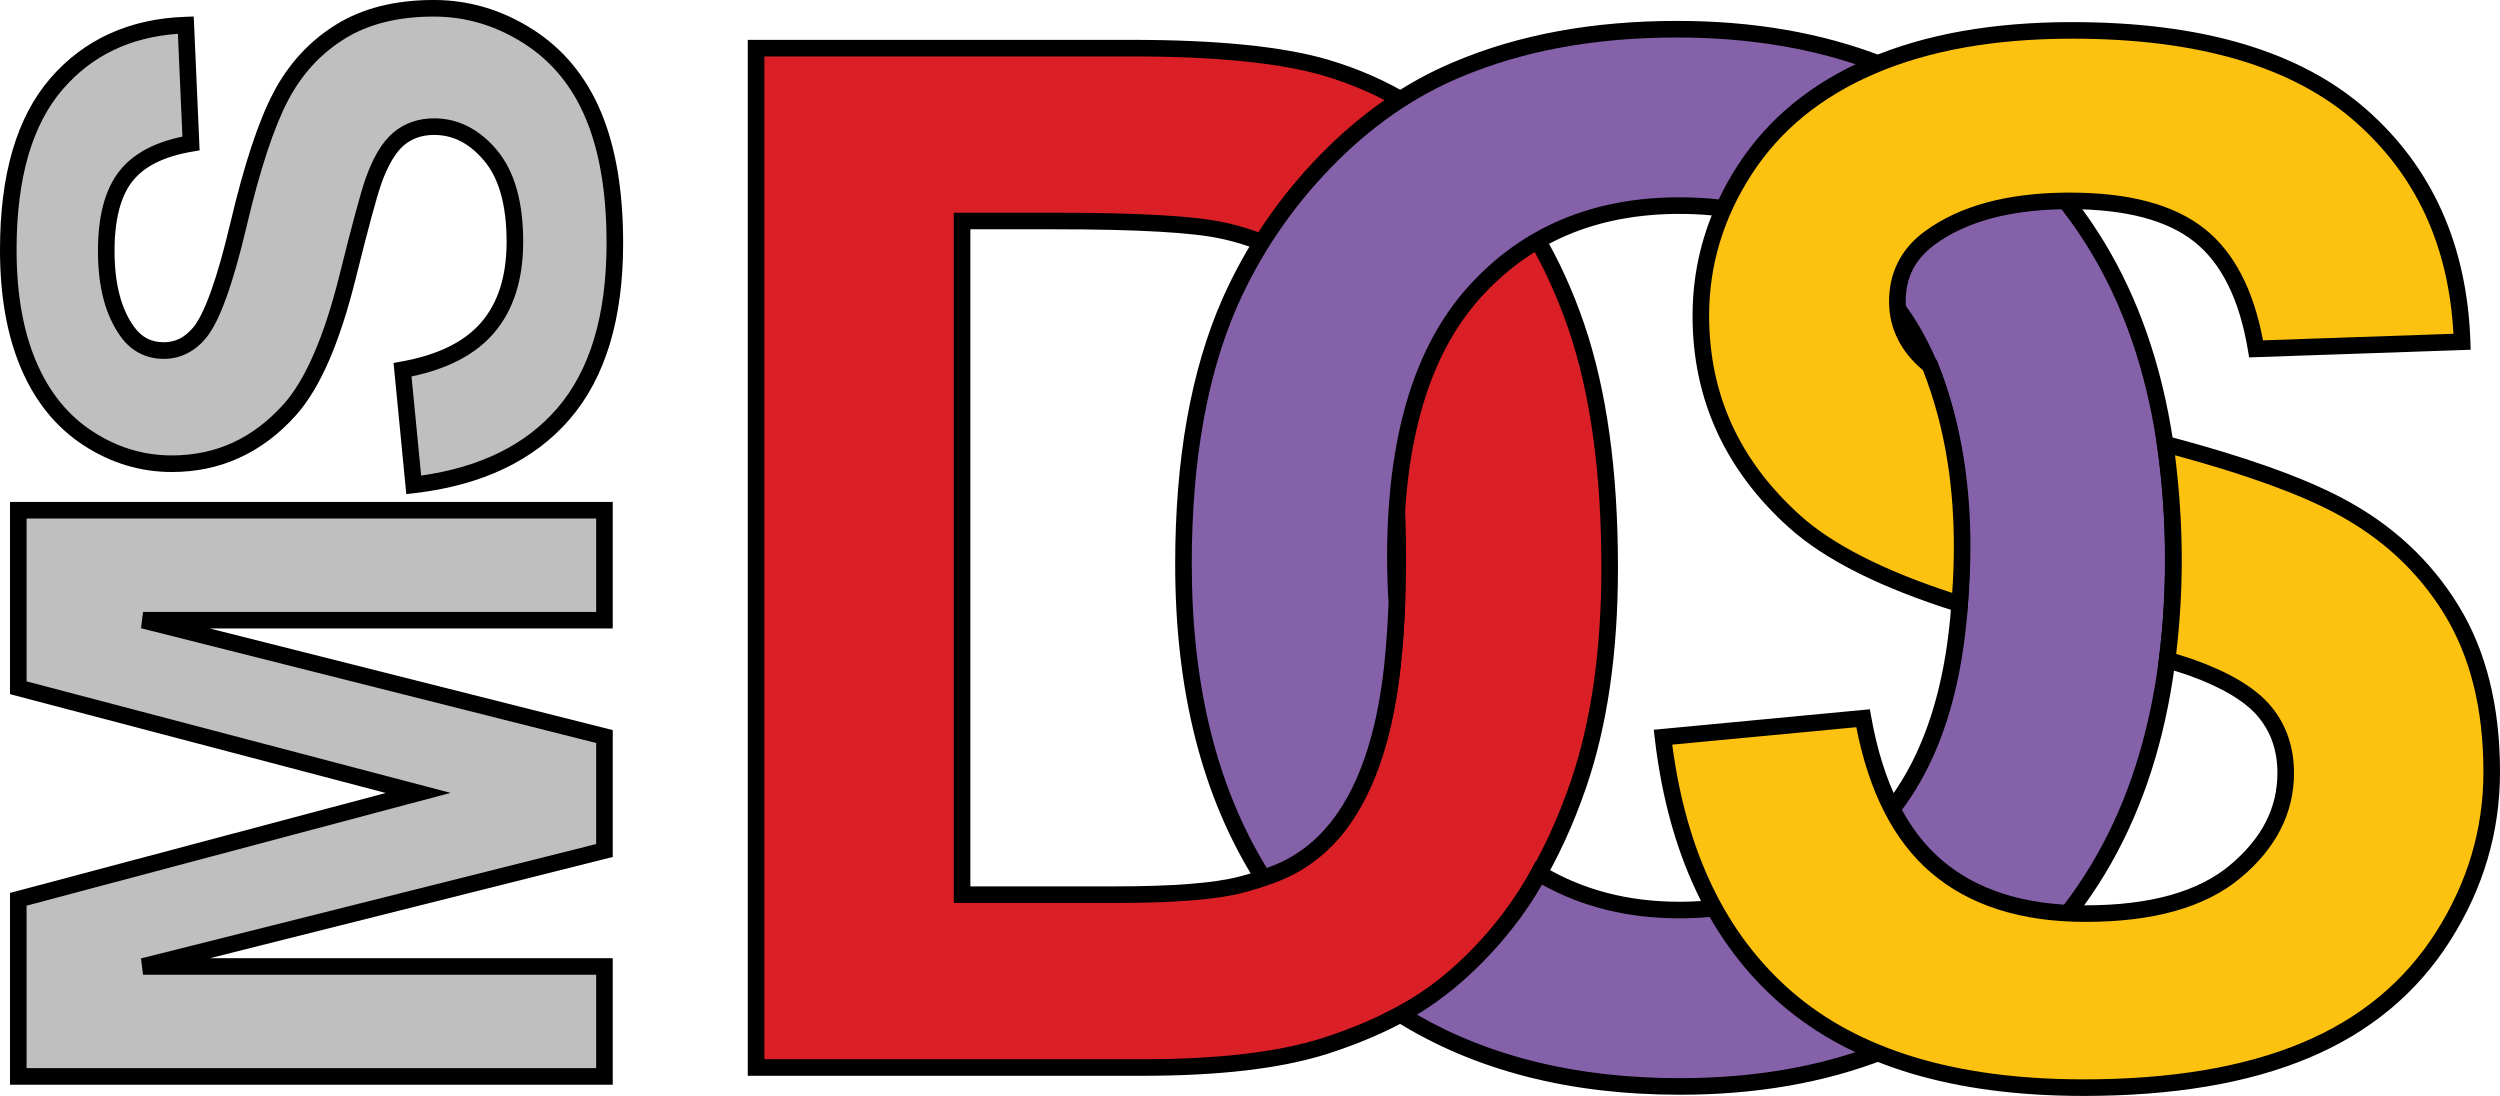
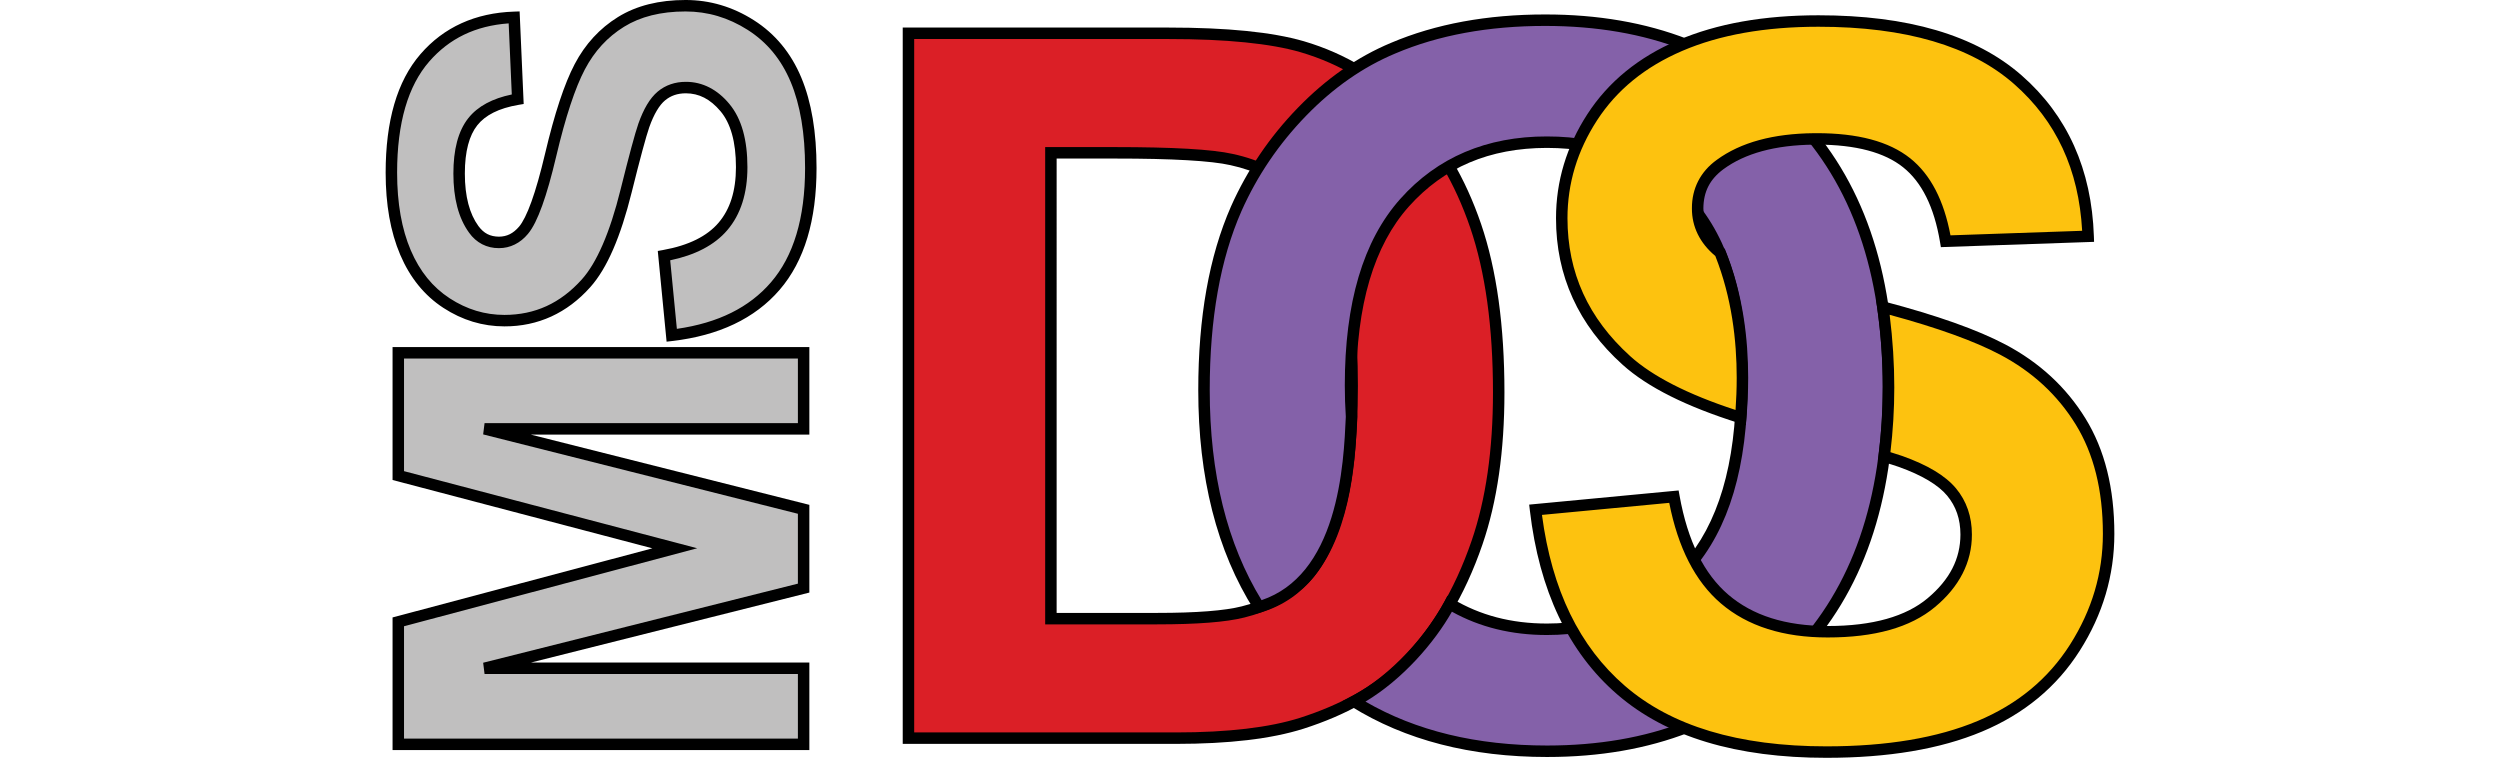
- <svg xmlns="http://www.w3.org/2000/svg" version="1.2" baseProfile="tiny" id="Layer_1" x="0px" y="0px" width="1249.503px" height="547.747px" viewBox="0 0 1249.503 547.747" xml:space="preserve">
+ <svg xmlns="http://www.w3.org/2000/svg" version="1.1" id="Layer_1" x="0px" y="0px" width="1807px" height="547.747px" viewBox="-278.749 0 1807 547.747" enable-background="new -278.749 0 1807 547.747" xml:space="preserve">
  <g>
    <g>
-       <path fill="#DB1F26" d="M377.885,24.065h187.801c42.346,0,74.632,3.245,96.857,9.727c29.846,8.812,55.42,24.455,76.713,46.922    c21.293,22.477,37.492,49.992,48.604,82.537c11.105,32.555,16.662,72.69,16.662,120.417c0,41.938-5.215,78.09-15.627,108.434    c-12.729,37.074-30.896,67.078-54.494,90.008c-17.824,17.383-41.891,30.938-72.209,40.664c-22.68,7.184-52.997,10.77-90.95,10.77    H377.885V24.065z M480.846,110.458v336.695h76.75c28.708,0,49.428-1.619,62.168-4.855c16.669-4.16,30.501-11.205,41.503-21.145    c10.994-9.939,19.963-26.295,26.914-49.066c6.943-22.772,10.42-53.812,10.42-93.105s-3.477-69.464-10.42-90.507    c-6.951-21.034-16.678-37.446-29.18-49.234c-12.5-11.789-28.355-19.768-47.57-23.928c-14.357-3.236-42.492-4.854-84.395-4.854    H480.846z" />
-       <path d="M373.742,537.683V24.065v-4.145h191.944c42.565,0.013,75.123,3.232,98.028,9.897l0,0    c30.508,8.999,56.78,25.067,78.548,48.046l0,0c21.735,22.941,38.24,51.015,49.517,84.048l0,0    c11.302,33.144,16.881,73.708,16.883,121.756l0,0c-0.002,42.276-5.25,78.874-15.852,109.777l0,0    c-12.894,37.563-31.387,68.182-55.52,91.628l0,0c-18.396,17.938-43.066,31.771-73.851,41.646l0,0    c-23.313,7.376-53.983,10.956-92.199,10.962l0,0H373.742L373.742,537.683z M382.026,529.401h189.215    c37.689,0.007,67.652-3.584,89.684-10.571l0,0c29.867-9.583,53.328-22.858,70.587-39.69l0,0    c23.058-22.408,40.899-51.8,53.464-88.383l0,0c10.224-29.787,15.403-65.492,15.401-107.087l0,0    c0.004-47.41-5.53-87.115-16.439-119.081l0,0c-10.947-32.057-26.841-59.015-47.689-81.027l0,0    c-20.819-21.954-45.697-37.173-74.867-45.795l0,0c-21.557-6.3-53.571-9.57-95.695-9.56l0,0h-183.66V529.401L382.026,529.401z     M476.702,451.294V110.458v-4.144h50.333c42.054,0.019,70.2,1.579,85.273,4.948l0,0c19.817,4.284,36.437,12.605,49.534,24.963l0,0    c13.125,12.377,23.164,29.44,30.271,50.949l0,0c7.166,21.763,10.618,52.259,10.629,91.807l0,0    c-0.006,39.541-3.474,70.908-10.6,94.313l0,0c-7.092,23.176-16.263,40.196-28.1,50.932l0,0    c-11.564,10.451-26.068,17.8-43.259,22.084l0,0c-13.426,3.393-34.304,4.972-63.189,4.984l0,0H476.702L476.702,451.294z     M484.986,443.01h72.608c28.533,0.013,49.093-1.646,61.165-4.732l0,0c16.132-4.031,29.29-10.773,39.729-20.199l0,0    c10.153-9.146,18.919-24.836,25.731-47.201l0,0c6.761-22.142,10.247-52.851,10.238-91.896l0,0    c0.013-39.043-3.491-68.889-10.211-89.209l0,0c-6.795-20.56-16.21-36.322-28.089-47.52l0,0    c-11.902-11.217-26.992-18.856-45.638-22.9l0,0c-13.608-3.094-41.731-4.771-83.484-4.751l0,0h-42.047L484.986,443.01    L484.986,443.01z M480.846,114.601v-4.142V114.601L480.846,114.601z" />
+       <path fill="#DB1F26" d="M377.885,24.065h187.801c42.347,0,74.632,3.245,96.857,9.727c29.846,8.812,55.42,24.455,76.713,46.922    c21.293,22.477,37.492,49.992,48.605,82.537c11.104,32.555,16.66,72.69,16.66,120.417c0,41.938-5.215,78.09-15.627,108.434    C776.166,429.176,758,459.18,734.402,482.11c-17.824,17.383-41.893,30.938-72.209,40.664c-22.682,7.184-52.998,10.77-90.951,10.77    H377.885V24.065z M480.846,110.458v336.695h76.75c28.708,0,49.428-1.619,62.168-4.855c16.669-4.16,30.501-11.205,41.503-21.145    c10.994-9.939,19.963-26.295,26.914-49.066c6.943-22.771,10.42-53.811,10.42-93.104c0-39.293-3.477-69.464-10.42-90.507    c-6.951-21.034-16.678-37.446-29.18-49.234c-12.5-11.789-28.355-19.768-47.571-23.928c-14.356-3.236-42.491-4.854-84.395-4.854    L480.846,110.458L480.846,110.458z" />
+       <path d="M373.742,537.682V24.065V19.92h191.943c42.565,0.013,75.123,3.232,98.029,9.897l0,0    c30.508,8.999,56.779,25.067,78.547,48.046l0,0c21.736,22.941,38.24,51.015,49.518,84.048l0,0    c11.303,33.144,16.881,73.708,16.883,121.755l0,0c-0.002,42.277-5.25,78.875-15.852,109.777l0,0    c-12.895,37.563-31.387,68.182-55.52,91.629l0,0c-18.396,17.938-43.066,31.77-73.852,41.645l0,0    c-23.313,7.377-53.983,10.957-92.199,10.963l0,0H373.742V537.682z M382.026,529.401h189.215    c37.688,0.008,67.651-3.584,89.684-10.57l0,0c29.867-9.584,53.328-22.859,70.586-39.691l0,0    c23.059-22.406,40.9-51.799,53.465-88.383l0,0c10.225-29.787,15.402-65.492,15.4-107.086l0,0    c0.004-47.411-5.529-87.115-16.439-119.082l0,0c-10.945-32.057-26.84-59.015-47.688-81.027l0,0    c-20.82-21.954-45.697-37.173-74.867-45.795l0,0c-21.557-6.3-53.572-9.57-95.696-9.56l0,0h-183.66L382.026,529.401    L382.026,529.401z M476.702,451.293V110.458v-4.144h50.333c42.054,0.019,70.2,1.579,85.272,4.948l0,0    c19.817,4.284,36.438,12.605,49.534,24.963l0,0c13.125,12.377,23.164,29.44,30.271,50.949l0,0    c7.166,21.763,10.617,52.259,10.629,91.807l0,0c-0.006,39.541-3.475,70.908-10.6,94.313l0,0    c-7.092,23.176-16.264,40.197-28.1,50.932l0,0c-11.564,10.451-26.068,17.801-43.259,22.084l0,0    c-13.426,3.395-34.305,4.973-63.189,4.984l0,0H476.702L476.702,451.293z M484.986,443.01h72.607    c28.533,0.014,49.094-1.646,61.165-4.732l0,0c16.131-4.031,29.29-10.773,39.729-20.199l0,0    c10.152-9.146,18.92-24.836,25.73-47.201l0,0c6.762-22.141,10.248-52.85,10.238-91.896l0,0    c0.014-39.043-3.49-68.889-10.211-89.209l0,0c-6.795-20.56-16.209-36.322-28.088-47.52l0,0    c-11.902-11.217-26.992-18.856-45.638-22.9l0,0c-13.608-3.094-41.731-4.771-83.484-4.751l0,0h-42.047L484.986,443.01    L484.986,443.01z M480.846,114.601v-4.142V114.601L480.846,114.601z" />
    </g>
  </g>
  <g>
    <g>
-       <path fill="#8461A9" d="M769.093,436.428c20.459,12.277,43.885,18.416,70.275,18.416c41.145,0,74.918-14.813,101.307-44.443    c26.387-29.625,39.59-74.078,39.59-133.344c0-58.563-12.852-102.249-38.535-131.068c-25.695-28.81-59.813-43.224-102.361-43.224    c-42.547,0-76.852,14.59-102.887,43.751c-26.045,29.161-39.063,73.143-39.063,131.938c0,7.828,0.246,15.4,0.734,22.717    c-1.523,32.752-4.482,119.342-66.846,137.545c-26.542-41.889-39.809-94.147-39.809-156.776c0-52.044,7.767-95.731,23.31-131.059    c11.593-26.018,27.423-49.373,47.484-70.056c20.064-20.673,42.033-36.012,65.924-46.007c31.77-13.48,68.418-20.221,109.934-20.221    c75.141,0,135.264,23.355,180.375,70.064c45.102,46.71,67.66,111.652,67.66,194.836c0,82.5-22.385,147.045-67.145,193.635    c-44.766,46.59-104.596,69.879-179.506,69.879c-54.563,0-101.082-11.998-139.559-35.996    C730.359,491.125,756.689,460.159,769.093,436.428z" />
-       <path d="M839.534,547.152c-55.157,0.007-102.519-12.149-141.75-36.624l0,0l-6.14-3.833l6.411-3.352    c29.329-15.266,55.413-45.856,67.367-68.834l0,0l2.034-3.894l3.767,2.26c19.782,11.862,42.391,17.817,68.146,17.826l0,0    c40.154-0.057,72.506-14.272,98.212-43.058l0,0c25.448-28.544,38.543-71.893,38.541-130.587l0,0    c0.004-58.002-12.754-100.593-37.484-128.312l0,0c-24.955-27.908-57.637-41.785-99.269-41.839l0,0    c-41.617,0.054-74.491,14.096-99.799,42.369l0,0c-25.096,28.068-38.013,70.948-38.01,129.177l0,0c0,7.74,0.243,15.221,0.726,22.44    l0,0l0.015,0.227l-0.011,0.243c-0.573,12.271-1.345,32.357-5.446,53.701l0,0c-4.117,21.347-11.518,44.068-25.778,61.694l0,0    c-9.497,11.737-22.152,21.145-38.598,25.933l0,0l-2.991,0.871l-1.667-2.631c-27.053-42.69-40.457-95.794-40.452-158.992l0,0    c0.002-52.452,7.815-96.704,23.667-132.746l0,0c11.789-26.456,27.906-50.233,48.295-71.254l0,0    c20.401-21.022,42.845-36.716,67.278-46.936l0,0c32.373-13.736,69.592-20.551,111.553-20.549l0,0    c75.971-0.043,137.443,23.741,183.354,71.328l0,0c46.002,47.62,68.847,113.818,68.823,197.712l0,0    c0.023,83.211-22.647,149.009-68.3,196.506l0,0c-45.527,47.434-106.645,71.152-182.296,71.151l0,0    C839.667,547.152,839.598,547.152,839.534,547.152L839.534,547.152z M839.534,538.868c74.078-0.043,132.553-22.901,176.519-68.607    l0,0c43.868-45.683,65.964-108.976,65.99-190.766l0,0c-0.026-82.473-22.298-146.158-66.498-191.957l0,0    C971.231,41.706,912.458,18.78,838.15,18.739l0,0c-41.072,0-77.148,6.666-108.335,19.899l0,0    c-23.33,9.762-44.824,24.747-64.549,45.069l0,0c-19.734,20.347-35.275,43.279-46.667,68.84l0,0    c-15.243,34.634-22.963,77.753-22.958,129.392l0,0c0.004,60.705,12.569,111.228,37.482,151.859l0,0    c13.268-4.514,23.452-12.346,31.506-22.256l0,0c8.63-10.638,14.709-23.713,18.96-37.377l0,0    c8.481-27.198,9.663-56.513,10.415-72.934l0,0c-0.483-7.347-0.729-14.94-0.729-22.779l0,0    c0.002-59.359,13.122-104.446,40.115-134.696l0,0c26.763-30.052,62.498-45.188,105.978-45.134l0,0    c43.464-0.054,79.017,14.898,105.454,44.611l0,0c26.634,29.917,39.581,74.7,39.583,133.824l0,0    c0,59.835-13.312,105.394-40.637,136.097l0,0c-27.071,30.476-62.267,45.887-104.4,45.832l0,0    c-25.451,0.009-48.433-5.599-68.675-16.851l0,0c-12.54,22.145-35.39,48.759-62.48,64.995l0,0    C744.739,528.239,788.419,538.862,839.534,538.868L839.534,538.868z" />
+       <path fill="#8461A9" d="M769.093,436.428c20.459,12.277,43.885,18.416,70.275,18.416c41.145,0,74.918-14.813,101.307-44.443    c26.387-29.625,39.59-74.078,39.59-133.344c0-58.563-12.852-102.249-38.535-131.068c-25.695-28.81-59.813-43.224-102.361-43.224    c-42.547,0-76.852,14.59-102.887,43.751c-26.045,29.161-39.063,73.143-39.063,131.938c0,7.828,0.246,15.4,0.734,22.717    c-1.523,32.752-4.482,119.342-66.848,137.545c-26.541-41.889-39.808-94.146-39.808-156.775c0-52.044,7.768-95.731,23.311-131.059    c11.593-26.018,27.421-49.373,47.484-70.056c20.064-20.673,42.033-36.012,65.924-46.007c31.77-13.48,68.418-20.221,109.934-20.221    c75.141,0,135.264,23.355,180.375,70.064c45.102,46.71,67.66,111.652,67.66,194.835c0,82.5-22.385,147.045-67.145,193.635    c-44.766,46.59-104.596,69.879-179.506,69.879c-54.564,0-101.082-11.998-139.561-35.996    C730.359,491.125,756.689,460.159,769.093,436.428z" />
+       <path d="M839.535,547.153c-55.158,0.006-102.52-12.15-141.75-36.625l0,0l-6.141-3.832l6.41-3.354    c29.33-15.266,55.414-45.855,67.367-68.834l0,0l2.035-3.893l3.766,2.26c19.783,11.861,42.393,17.816,68.146,17.826l0,0    c40.154-0.059,72.506-14.273,98.213-43.059l0,0c25.447-28.545,38.543-71.893,38.541-130.588l0,0    c0.004-58.001-12.754-100.592-37.484-128.311l0,0c-24.955-27.908-57.637-41.785-99.27-41.839l0,0    c-41.617,0.054-74.49,14.096-99.799,42.369l0,0c-25.096,28.068-38.014,70.948-38.01,129.178l0,0    c0,7.739,0.242,15.221,0.727,22.439l0,0l0.014,0.227l-0.01,0.243c-0.574,12.271-1.346,32.356-5.447,53.7l0,0    c-4.117,21.348-11.518,44.068-25.777,61.695l0,0c-9.496,11.736-22.152,21.145-38.598,25.932l0,0l-2.992,0.871l-1.666-2.631    c-27.053-42.689-40.457-95.793-40.453-158.991l0,0c0.003-52.452,7.815-96.704,23.668-132.746l0,0    c11.789-26.456,27.906-50.233,48.294-71.254l0,0c20.4-21.022,42.846-36.716,67.277-46.936l0,0    C758.97,17.265,796.189,10.45,838.15,10.452l0,0c75.973-0.043,137.443,23.741,183.355,71.328l0,0    c46.002,47.62,68.846,113.818,68.822,197.713l0,0c0.023,83.211-22.646,149.008-68.301,196.506l0,0    c-45.525,47.434-106.645,71.152-182.295,71.15l0,0C839.667,547.153,839.597,547.153,839.535,547.153L839.535,547.153z     M839.535,538.868c74.078-0.043,132.553-22.9,176.518-68.607l0,0c43.869-45.682,65.965-108.975,65.99-190.766l0,0    c-0.025-82.473-22.297-146.158-66.498-191.957l0,0C971.23,41.706,912.458,18.78,838.15,18.739l0,0    c-41.072,0-77.148,6.666-108.336,19.899l0,0c-23.328,9.762-44.822,24.747-64.549,45.069l0,0    c-19.732,20.347-35.273,43.279-46.667,68.84l0,0c-15.243,34.634-22.963,77.753-22.958,129.392l0,0    c0.004,60.704,12.569,111.228,37.482,151.858l0,0c13.268-4.514,23.453-12.346,31.506-22.256l0,0    c8.631-10.637,14.709-23.713,18.961-37.377l0,0c8.48-27.197,9.662-56.512,10.414-72.934l0,0    c-0.482-7.348-0.729-14.939-0.729-22.779l0,0c0.002-59.359,13.121-104.446,40.115-134.696l0,0    c26.764-30.052,62.498-45.188,105.979-45.134l0,0c43.463-0.054,79.016,14.898,105.453,44.611l0,0    c26.635,29.917,39.58,74.7,39.584,133.824l0,0c0,59.834-13.313,105.395-40.639,136.098l0,0    c-27.07,30.475-62.266,45.887-104.398,45.832l0,0c-25.451,0.008-48.434-5.6-68.676-16.852l0,0    c-12.541,22.145-35.391,48.758-62.48,64.994l0,0C744.74,528.239,788.419,538.862,839.535,538.868L839.535,538.868z" />
    </g>
  </g>
  <g>
    <g>
-       <path fill="#FDC20F" d="M979.435,301.87c-37.617-11.826-65.129-25.586-82.539-41.27c-31.213-28.117-46.813-62.391-46.813-102.832    c0-26.027,7.342-50.371,22.023-73.032c14.684-22.652,35.838-39.914,63.473-51.767c27.627-11.853,60.984-17.779,100.066-17.779    c63.814,0,111.848,14.136,144.105,42.41c32.248,28.274,49.188,66.015,50.813,113.215l-102.959,3.551    c-4.383-26.277-13.785-45.175-28.209-56.695c-14.426-11.511-36.059-17.271-64.896-17.271c-0.691,0-1.379,0.004-2.063,0.01    c-28.787,0.28-51.408,6.443-67.854,18.482c-10.855,7.915-16.273,18.491-16.273,31.75c0,12.103,5.086,22.458,15.266,31.056    c0.309,0.261,0.627,0.521,0.957,0.782C981.746,225.39,982.158,269.471,979.435,301.87z M1082.177,221.946    c37.871,9.975,66.764,20.219,86.666,30.73c23.945,12.648,42.678,29.948,56.213,51.877c13.535,21.941,20.305,49.041,20.305,81.309    c0,29.254-8.109,56.648-24.326,82.186c-16.217,25.539-39.154,44.51-68.807,56.926c-29.652,12.418-66.598,18.633-110.848,18.633    c-64.406,0-113.863-14.914-148.377-44.74c-34.523-29.828-55.143-73.301-61.854-130.412l100.002-9.47    c6.02,33.591,18.232,58.259,36.65,74.015c18.416,15.754,43.26,23.623,74.529,23.623c33.119,0,58.082-7.008,74.873-21.043    c16.791-14.027,25.193-30.43,25.193-49.207c0-12.057-3.531-22.311-10.576-30.779c-7.055-8.461-19.361-15.818-36.928-22.088    c-2.98-1.037-6.902-2.271-11.771-3.709C1087.466,295.559,1087.566,260.942,1082.177,221.946z" />
-       <path d="M890.295,502c-35.457-30.613-56.49-75.247-63.261-133.064l0,0l-0.493-4.206L934.556,354.5l0.672,3.753    c5.921,33.014,17.813,56.676,35.267,71.597l0,0c17.509,14.969,41.229,22.613,71.836,22.629l0,0    c32.574,0.007,56.508-6.921,72.217-20.079l0,0c16.084-13.513,23.657-28.538,23.708-46.026l0,0    c-0.024-11.261-3.217-20.4-9.615-28.129l0,0c-6.262-7.559-17.946-14.725-35.107-20.829l0,0c-2.881-1-6.755-2.222-11.583-3.649l0,0    l-3.381-0.997l0.444-3.494c2.056-16.212,3.148-32.492,3.148-49.296l0,0c0-18.334-1.303-37.296-4.089-57.466l0,0l4.104-0.566    l-4.104,0.566l-0.85-6.155l6.008,1.582c38.05,10.03,67.167,20.32,87.545,31.074l0,0c24.538,12.952,43.887,30.801,57.805,53.365    l0,0c14.021,22.726,20.927,50.651,20.922,83.483l0,0c0.011,30.022-8.363,58.273-24.972,84.406l0,0    c-16.658,26.261-40.366,45.838-70.703,58.525l0,0c-30.337,12.698-67.815,18.95-112.448,18.955l0,0    C976.374,547.751,925.816,532.689,890.295,502L890.295,502z M895.711,495.729c33.505,28.966,81.861,43.728,145.668,43.734l0,0    c43.867,0.002,80.279-6.175,109.247-18.312l0,0c28.967-12.145,51.135-30.509,66.911-55.325l0,0    c15.824-24.943,23.67-51.48,23.681-79.966l0,0c-0.007-31.702-6.64-57.977-19.688-79.133l0,0    c-13.153-21.297-31.271-38.045-54.622-50.39l0,0c-18.39-9.72-45.057-19.375-79.818-28.794l0,0    c2.278,18.247,3.355,35.592,3.355,52.434l0,0c0,15.957-0.966,31.462-2.787,46.851l0,0c3.396,1.031,6.26,1.95,8.626,2.772l0,0    c17.94,6.426,30.87,13.976,38.721,23.341l0,0c7.688,9.207,11.559,20.573,11.534,33.431l0,0    c0.049,20.063-9.183,37.842-26.68,52.383l0,0c-17.873,14.913-43.866,22.002-77.529,22.006l0,0    c-31.934,0.019-57.901-8.078-77.222-24.617l0,0c-18.668-15.977-30.981-40.381-37.332-72.681l0,0l-91.989,8.711    C842.934,426.481,862.96,467.414,895.711,495.729L895.711,495.729z M978.193,305.821c-37.939-11.943-65.929-25.83-84.07-42.143    l0,0c-31.979-28.735-48.234-64.389-48.181-105.91l0,0c-0.014-26.81,7.604-52.025,22.688-75.286l0,0    c15.146-23.385,37.05-41.209,65.315-53.319l0,0c28.284-12.134,62.205-18.115,101.699-18.117l0,0    c64.383,0.002,113.507,14.247,146.837,43.439l0,0c33.131,28.99,50.613,68.088,52.222,116.186l0,0l0.142,4.14l-110.729,3.819    l-0.598-3.582c-4.287-25.69-13.363-43.495-26.705-54.14l0,0c-13.322-10.663-33.992-16.378-62.313-16.367l0,0    c-0.677,0-1.35,0.004-2.022,0.011l0,0c-28.241,0.272-49.949,6.326-65.453,17.685l0,0c-9.912,7.334-14.487,16.287-14.572,28.403    l0,0c0.056,10.911,4.372,19.854,13.798,27.895l0,0c0.271,0.228,0.556,0.46,0.854,0.697l0,0l0.862,0.684l0.41,1.022    c12.782,31.87,16.448,64.238,16.45,92.105l0,0c0,10.437-0.518,20.247-1.264,29.171l0,0l-0.431,5.159L978.193,305.821    L978.193,305.821z M979.434,301.869l1.243-3.951L979.434,301.869L979.434,301.869z M937.213,36.774    c-27.005,11.596-47.409,28.294-61.632,50.212l0,0c-14.278,22.064-21.345,45.537-21.356,70.781l0,0    c0.051,39.362,14.995,72.254,45.442,99.754l0,0c15.929,14.377,41.301,27.457,76.038,38.804l0,0    c0.509-7.292,0.836-15.098,0.836-23.282l0,0c0.003-26.853-3.514-57.78-15.458-88.029l0,0c-0.061-0.05-0.121-0.101-0.181-0.151l0,0    c-10.937-9.158-16.791-20.924-16.735-34.222l0,0c-0.084-14.399,6.177-26.6,17.968-35.091l0,0    c17.394-12.723,40.929-18.995,70.261-19.281l0,0c0.695-0.007,1.396-0.011,2.103-0.011l0,0    c29.354,0.011,51.949,5.817,67.481,18.177l0,0c14.807,11.837,24.348,30.604,29.073,55.668l0,0l95.183-3.283    c-2.451-44.339-18.79-79.374-49.216-106.105l0,0c-31.184-27.356-78.129-41.384-141.376-41.382l0,0c-0.009,0-0.012,0-0.021,0l0,0    C996.967,19.333,964.175,25.205,937.213,36.774L937.213,36.774z" />
+       <path fill="#FDC20F" d="M979.435,301.87c-37.617-11.826-65.129-25.586-82.539-41.27c-31.213-28.117-46.813-62.391-46.813-102.832    c0-26.027,7.342-50.371,22.021-73.032c14.686-22.652,35.84-39.914,63.475-51.767c27.627-11.853,60.982-17.779,100.064-17.779    c63.814,0,111.85,14.136,144.105,42.41c32.248,28.274,49.188,66.015,50.813,113.215l-102.959,3.551    c-4.383-26.277-13.783-45.175-28.209-56.695c-14.426-11.511-36.059-17.271-64.895-17.271c-0.691,0-1.379,0.004-2.064,0.01    c-28.785,0.28-51.406,6.443-67.854,18.482c-10.855,7.915-16.273,18.491-16.273,31.75c0,12.103,5.086,22.458,15.268,31.056    c0.309,0.261,0.627,0.521,0.957,0.782C981.746,225.39,982.158,269.471,979.435,301.87z M1082.177,221.946    c37.871,9.975,66.764,20.219,86.666,30.73c23.945,12.648,42.678,29.948,56.213,51.877c13.535,21.941,20.305,49.041,20.305,81.309    c0,29.254-8.109,56.648-24.326,82.186c-16.217,25.539-39.154,44.51-68.807,56.926c-29.652,12.418-66.598,18.635-110.848,18.635    c-64.406,0-113.863-14.914-148.377-44.74c-34.523-29.828-55.143-73.301-61.855-130.412l100.004-9.471    c6.02,33.592,18.23,58.26,36.648,74.016c18.416,15.754,43.26,23.623,74.529,23.623c33.119,0,58.082-7.008,74.873-21.043    c16.791-14.027,25.193-30.43,25.193-49.207c0-12.057-3.531-22.313-10.576-30.779c-7.055-8.461-19.361-15.818-36.928-22.088    c-2.98-1.037-6.902-2.271-11.771-3.709C1087.466,295.559,1087.566,260.942,1082.177,221.946z" />
+       <path d="M890.294,502c-35.457-30.613-56.49-75.248-63.26-133.064l0,0l-0.494-4.205l108.016-10.23l0.672,3.752    c5.922,33.014,17.813,56.676,35.268,71.598l0,0c17.508,14.969,41.229,22.613,71.836,22.629l0,0    c32.574,0.008,56.508-6.922,72.217-20.078l0,0c16.084-13.514,23.656-28.539,23.707-46.027l0,0    c-0.023-11.26-3.217-20.4-9.615-28.129l0,0c-6.262-7.559-17.945-14.725-35.105-20.828l0,0c-2.881-1-6.756-2.223-11.584-3.65l0,0    l-3.381-0.996l0.443-3.494c2.057-16.211,3.148-32.492,3.148-49.296l0,0c0-18.334-1.303-37.296-4.088-57.466l0,0l4.104-0.566    l-4.104,0.566l-0.852-6.155l6.01,1.582c38.049,10.03,67.166,20.32,87.545,31.074l0,0c24.537,12.952,43.887,30.801,57.805,53.364    l0,0c14.021,22.727,20.926,50.652,20.922,83.484l0,0c0.01,30.021-8.363,58.271-24.973,84.404l0,0    c-16.658,26.262-40.365,45.84-70.703,58.525l0,0c-30.336,12.699-67.814,18.951-112.447,18.955l0,0    C976.375,547.75,925.816,532.69,890.294,502L890.294,502z M895.71,495.729c33.506,28.967,81.861,43.729,145.668,43.734l0,0    c43.867,0.002,80.279-6.176,109.248-18.313l0,0c28.967-12.145,51.135-30.51,66.91-55.324l0,0    c15.824-24.943,23.67-51.48,23.682-79.967l0,0c-0.008-31.701-6.641-57.977-19.688-79.133l0,0    c-13.154-21.297-31.271-38.045-54.623-50.39l0,0c-18.391-9.72-45.057-19.375-79.818-28.794l0,0    c2.279,18.247,3.355,35.592,3.355,52.434l0,0c0,15.957-0.965,31.463-2.787,46.852l0,0c3.396,1.031,6.26,1.949,8.627,2.771l0,0    c17.939,6.426,30.869,13.977,38.721,23.342l0,0c7.688,9.207,11.559,20.572,11.533,33.43l0,0    c0.049,20.063-9.182,37.842-26.68,52.383l0,0c-17.873,14.914-43.865,22.002-77.529,22.006l0,0    c-31.934,0.02-57.9-8.078-77.223-24.617l0,0c-18.668-15.977-30.98-40.381-37.33-72.68l0,0l-91.99,8.711    C842.933,426.481,862.96,467.415,895.71,495.729L895.71,495.729z M978.193,305.821c-37.939-11.943-65.93-25.83-84.07-42.143l0,0    c-31.979-28.735-48.234-64.389-48.18-105.91l0,0c-0.016-26.81,7.604-52.025,22.688-75.286l0,0    c15.146-23.385,37.049-41.209,65.314-53.319l0,0c28.283-12.134,62.205-18.115,101.699-18.117l0,0    c64.383,0.002,113.508,14.247,146.838,43.439l0,0c33.131,28.99,50.611,68.088,52.221,116.186l0,0l0.143,4.14l-110.729,3.819    l-0.6-3.582c-4.285-25.69-13.361-43.495-26.703-54.14l0,0c-13.322-10.663-33.992-16.378-62.314-16.367l0,0    c-0.676,0-1.35,0.004-2.021,0.011l0,0c-28.24,0.272-49.949,6.326-65.453,17.685l0,0c-9.912,7.334-14.486,16.287-14.572,28.403l0,0    c0.057,10.911,4.373,19.854,13.799,27.895l0,0c0.271,0.228,0.555,0.46,0.854,0.697l0,0l0.861,0.684l0.41,1.022    c12.783,31.87,16.449,64.238,16.451,92.105l0,0c0,10.437-0.52,20.247-1.264,29.17l0,0l-0.432,5.16L978.193,305.821    L978.193,305.821z M979.433,301.87l1.244-3.951L979.433,301.87L979.433,301.87z M937.212,36.774    c-27.004,11.596-47.408,28.294-61.631,50.212l0,0c-14.279,22.064-21.346,45.537-21.357,70.781l0,0    c0.053,39.362,14.996,72.254,45.443,99.754l0,0c15.928,14.377,41.301,27.457,76.037,38.804l0,0    c0.51-7.291,0.836-15.098,0.836-23.282l0,0c0.004-26.853-3.514-57.78-15.457-88.029l0,0c-0.063-0.05-0.121-0.101-0.182-0.151l0,0    c-10.938-9.158-16.791-20.924-16.734-34.222l0,0c-0.084-14.399,6.176-26.6,17.967-35.091l0,0    c17.395-12.723,40.93-18.995,70.262-19.281l0,0c0.695-0.007,1.396-0.011,2.104-0.011l0,0c29.354,0.011,51.949,5.817,67.48,18.177    l0,0c14.807,11.837,24.348,30.604,29.072,55.668l0,0l95.184-3.283c-2.451-44.339-18.789-79.374-49.217-106.105l0,0    c-31.184-27.356-78.129-41.384-141.375-41.382l0,0c-0.01,0-0.012,0-0.021,0l0,0C996.966,19.333,964.175,25.205,937.212,36.774    L937.212,36.774z" />
    </g>
  </g>
  <g>
    <path fill="#8461A9" d="M698.208,301.772" />
    <path d="M698.208,301.772" />
  </g>
  <g>
    <g>
-       <path fill="#C0BFBF" d="M302.11,537.997H9.138v-88.531l199.844-53.157L9.138,343.749v-88.73H302.11v54.957H71.489l230.621,58.154    v56.955L71.489,483.04H302.11V537.997z" />
-       <path d="M4.996,542.138V446.28l187.788-49.949L4.996,346.941v-96.065h301.256v63.239H104.853l201.399,50.788v63.409    l-201.285,50.585h201.285v59.1v4.142H4.996L4.996,542.138z M302.109,537.997v-4.143V537.997L302.109,537.997z M13.28,340.552    l211.907,55.729L13.28,452.647v81.207h284.688v-46.673H71.49l-1.011-8.159l227.488-57.169v-50.498L70.477,313.99l1.013-8.157    l226.478-0.002v-46.672H13.28V340.552L13.28,340.552z" />
+       <path fill="#C0BFBF" d="M302.11,537.997H9.138v-88.531l199.844-53.156L9.138,343.749v-88.729H302.11v54.956H71.489l230.621,58.154    v56.955L71.489,483.04H302.11V537.997z" />
+       <path d="M4.996,542.137V446.28l187.788-49.949L4.996,346.942v-96.066h301.256v63.24H104.853l201.399,50.787v63.408    l-201.285,50.586h201.285v59.1v4.143H4.996V542.137z M302.109,537.997v-4.143V537.997L302.109,537.997z M13.28,340.551    l211.907,55.73L13.28,452.647v81.207h284.688V487.18H71.49l-1.011-8.158l227.488-57.17v-50.496l-227.49-57.365l1.013-8.158    l226.478-0.002v-46.671H13.28V340.551L13.28,340.551z" />
    </g>
    <g>
      <path fill="#C0BFBF" d="M206.784,242.356l-5.596-57.555c19.319-3.463,33.508-10.492,42.567-21.083    c9.062-10.592,13.589-24.88,13.589-42.867c0-19.051-4.028-33.405-12.091-43.066c-8.059-9.658-17.486-14.489-28.278-14.489    c-6.926,0-12.821,2.033-17.686,6.095c-4.862,4.066-9.093,11.16-12.69,21.284c-2.398,6.929-6.66,22.716-12.79,47.363    c-7.859,31.71-17.518,53.958-28.977,66.748c-16.119,17.986-35.772,26.979-58.954,26.979c-14.92,0-28.877-4.228-41.868-12.69    c-12.99-8.459-22.882-20.649-29.677-36.572c-6.795-15.918-10.192-35.138-10.192-57.655c0-36.771,8.063-64.45,24.181-83.036    c16.122-18.585,37.639-28.343,64.55-29.277l2.598,59.154c-15.054,2.532-25.88,7.962-32.475,16.287    c-6.595,8.328-9.892,20.818-9.892,37.471c0,17.187,3.531,30.645,10.591,40.368c4.531,6.264,10.592,9.393,18.186,9.393    c6.929,0,12.859-2.929,17.786-8.793c6.264-7.459,12.79-25.58,19.585-54.357c6.794-28.778,13.823-50.061,21.083-63.851    c7.263-13.789,17.187-24.581,29.777-32.375c12.59-7.794,28.146-11.691,46.664-11.691c16.787,0,32.509,4.665,47.163,13.989    c14.658,9.327,25.549,22.517,32.675,39.569c7.125,17.056,10.691,38.305,10.691,63.75c0,37.04-8.559,65.483-25.68,85.333    C264.508,226.638,239.559,238.494,206.784,242.356z" />
      <path d="M196.695,181.397l3.762-0.674c18.741-3.362,31.924-10.073,40.149-19.699l0,0c8.276-9.686,12.579-22.849,12.595-40.174l0,0    c0.004-18.507-3.942-31.833-11.13-40.411l0,0c-7.544-8.95-15.593-12.952-25.097-13.001l0,0    c-6.126,0.024-10.905,1.717-15.029,5.131l0,0c-3.961,3.27-8.002,9.741-11.432,19.459l0,0c-2.289,6.596-6.574,22.423-12.686,47.005    l0,0c-7.968,32.037-17.671,54.787-29.912,68.516l0,0c-16.734,18.753-37.77,28.41-62.039,28.357l0,0    c-15.706,0.012-30.539-4.494-44.128-13.36l0,0c-13.725-8.926-24.175-21.865-31.226-38.417l0,0    C3.452,167.556,0,147.777-0.002,124.848l0,0c0.004-37.333,8.167-66.088,25.195-85.75l0,0C42.023,19.627,64.909,9.311,92.727,8.395    l0,0l4.102-0.141l2.938,66.912l-3.61,0.608c-14.462,2.438-24.191,7.532-29.916,14.773l0,0c-5.754,7.221-9.008,18.759-8.996,34.899    l0,0c-0.004,16.646,3.432,29.185,9.805,37.94l0,0c3.955,5.321,8.389,7.594,14.829,7.68l0,0c5.727-0.058,10.243-2.209,14.614-7.315    l0,0c2.563-3.01,5.71-9.098,8.868-17.925l0,0c3.184-8.835,6.485-20.433,9.858-34.721l0,0c6.848-28.963,13.905-50.47,21.45-64.83    l0,0c7.563-14.378,18.038-25.789,31.26-33.965l0,0c13.378-8.284,29.761-12.317,48.845-12.313l0,0    c17.558-0.01,34.137,4.92,49.388,14.637l0,0c15.378,9.77,26.875,23.73,34.272,41.468l0,0    c7.405,17.736,11.007,39.518,11.011,65.346l0,0c0.004,37.639-8.704,67.18-26.685,88.037l0,0    c-17.9,20.79-44.013,33.061-77.493,36.983l0,0l-4.199,0.494L196.695,181.397L196.695,181.397z M206.785,242.356l4.121-0.401    L206.785,242.356L206.785,242.356z M210.491,237.695c29.96-4.279,52.383-15.527,67.996-33.619l0,0    c16.259-18.843,24.668-46.186,24.674-82.627l0,0c0.004-25.062-3.526-45.78-10.372-62.154l0,0    c-6.854-16.366-17.141-28.787-31.076-37.671l0,0c-14.057-8.93-28.922-13.329-44.94-13.341l0,0    c-17.95,0.006-32.678,3.766-44.482,11.071l0,0c-11.957,7.411-21.331,17.585-28.293,30.783l0,0    c-6.975,13.223-13.977,34.283-20.716,62.873l0,0c-3.422,14.491-6.782,26.34-10.126,35.625l0,0    c-3.369,9.294-6.618,15.997-10.319,20.445l0,0c-5.481,6.621-12.827,10.327-20.958,10.272l0,0    c-8.745,0.084-16.436-3.901-21.538-11.102l0,0c-7.753-10.696-11.378-25.074-11.382-42.802l0,0    c0.012-17.165,3.352-30.608,10.788-40.042l0,0c6.88-8.672,17.548-14.248,31.426-17.125l0,0l-2.257-51.383    c-24.035,1.731-42.873,10.87-57.467,27.629l0,0C16.242,62.035,8.28,88.639,8.284,124.848l0,0    c-0.002,22.105,3.34,40.766,9.858,56.029l0,0c6.541,15.292,15.872,26.734,28.127,34.727l0,0    c12.393,8.057,25.476,12.007,39.608,12.018l0,0c22.095-0.051,40.366-8.382,55.869-25.601l0,0    c10.678-11.852,20.296-33.596,28.043-64.983l0,0c6.149-24.707,10.389-40.456,12.907-47.751l0,0    c3.752-10.497,8.172-18.214,13.938-23.076l0,0c5.602-4.708,12.614-7.082,20.341-7.057l0,0c12.079-0.051,22.886,5.61,31.457,15.976    l0,0c8.94,10.743,13.048,26.125,13.055,45.72l0,0c0.014,18.65-4.737,34.062-14.585,45.559l0,0    c-9.26,10.82-23.167,17.95-41.227,21.739l0,0L210.491,237.695L210.491,237.695z" />
    </g>
  </g>
</svg>
